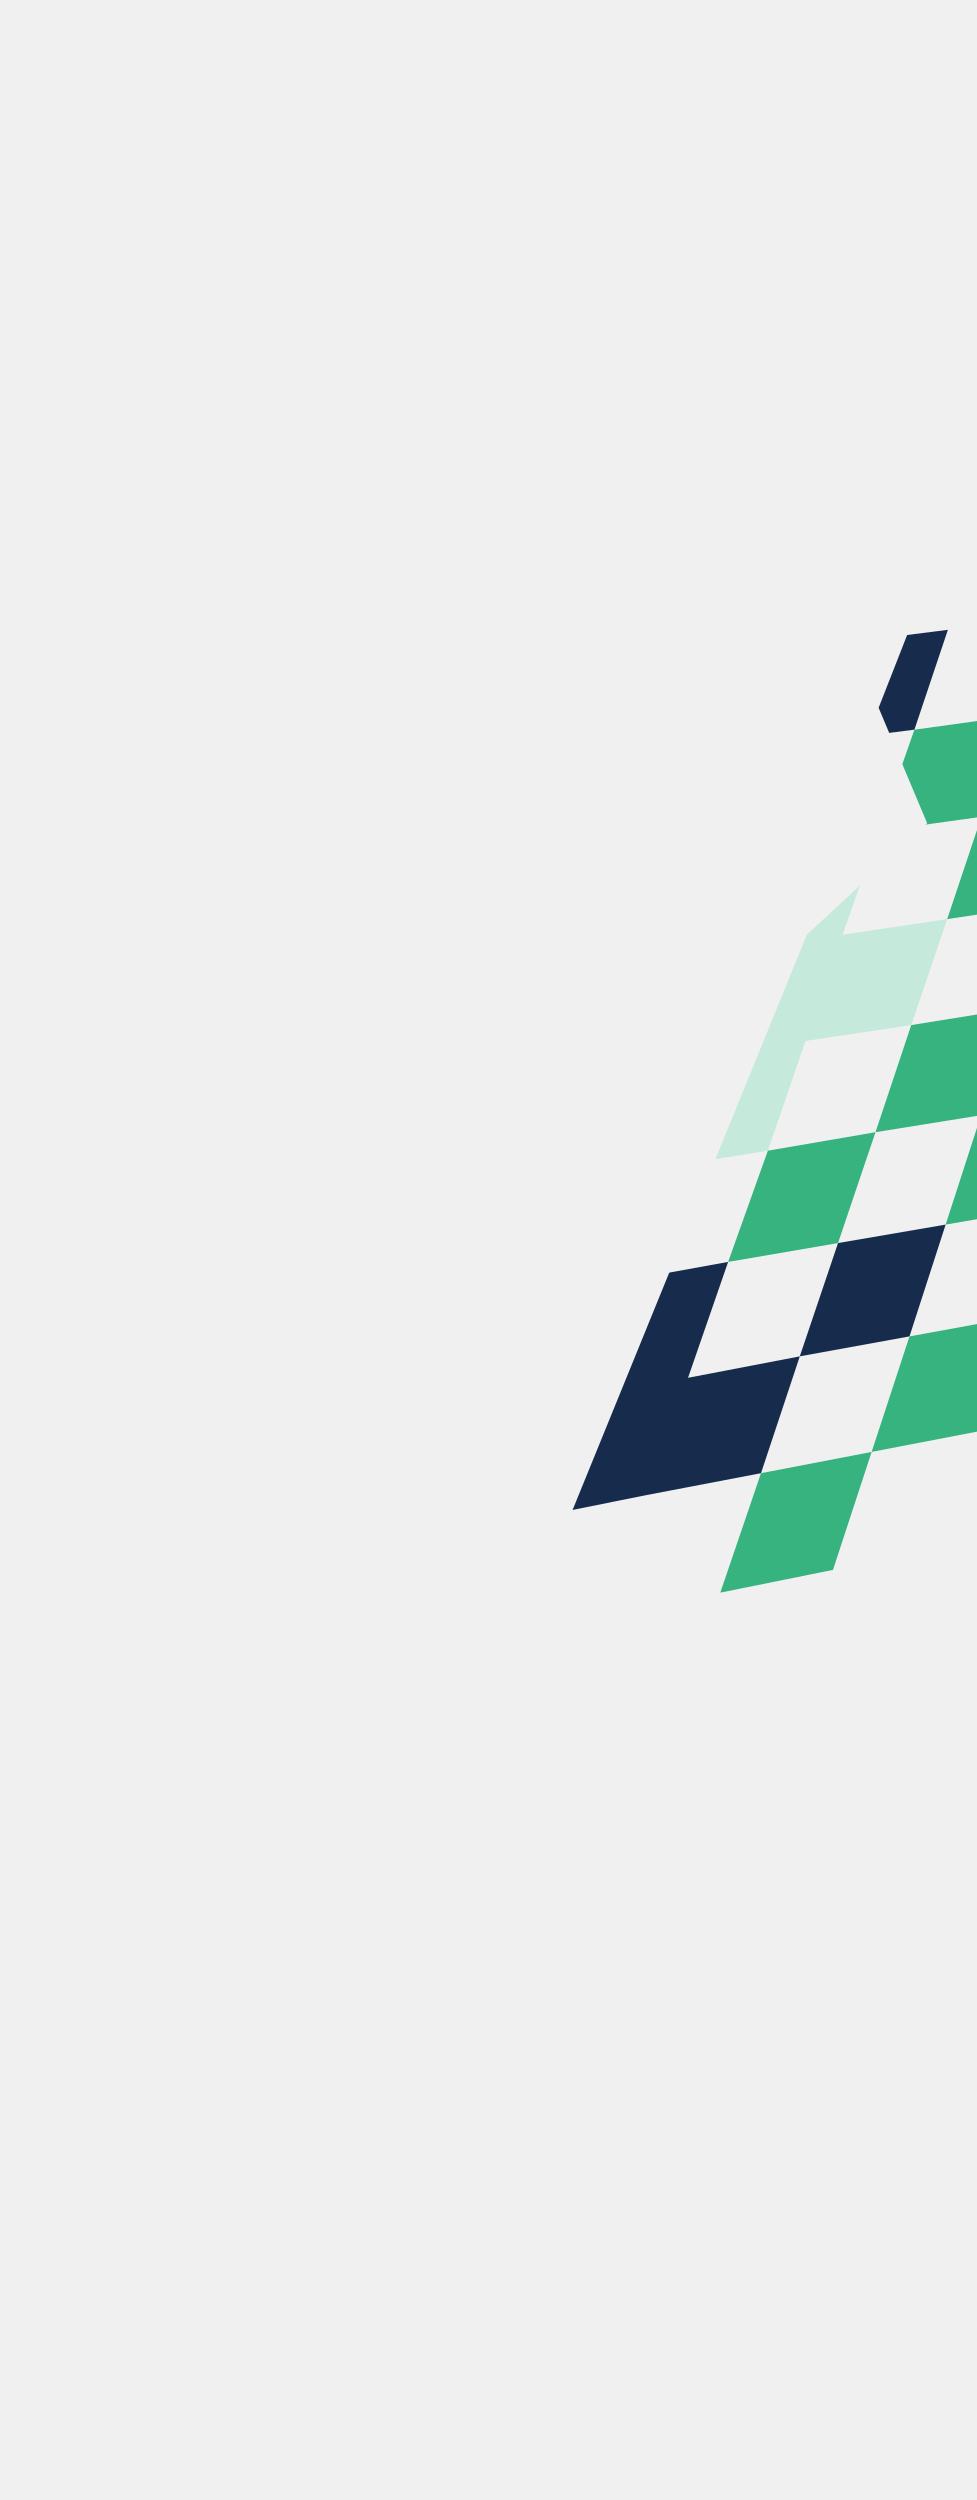
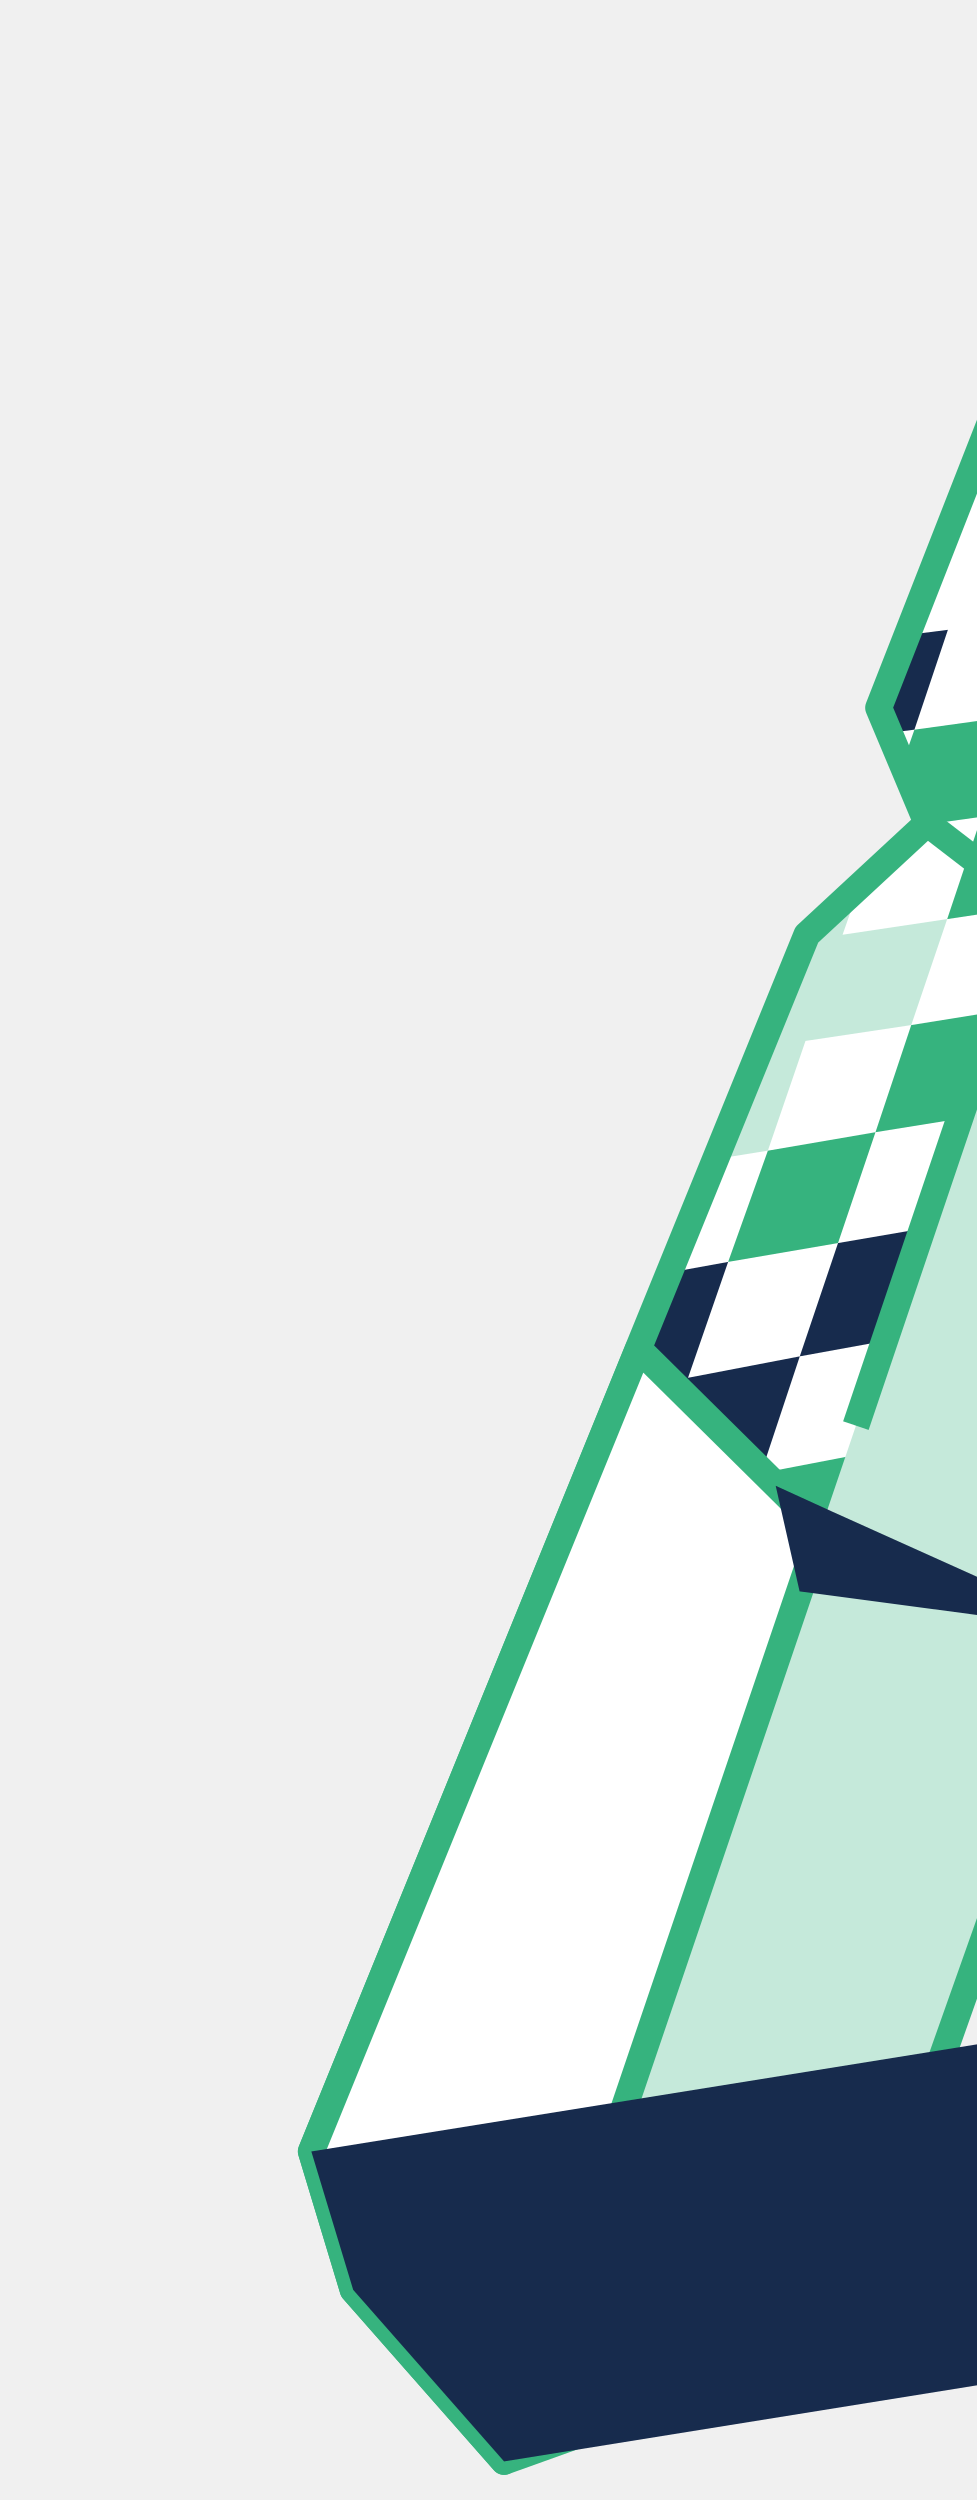
<svg xmlns="http://www.w3.org/2000/svg" width="57" height="146" viewBox="0 0 57 146" fill="none">
-   <mask id="mask0_48_1064" style="mask-type:alpha" maskUnits="userSpaceOnUse" x="18" y="2" width="76" height="142">
+   <path d="M77.382 2.629L93.251 12.184L49.158 136.671L29.437 143.746L20.626 133.728L18.181 125.645L47.12 54.589L54.146 48.077L51.312 41.335L64.332 8.092L77.382 2.629Z" fill="white" />
+   <mask id="mask0_48_1062" style="mask-type:alpha" maskUnits="userSpaceOnUse" x="18" y="2" width="76" height="142">
    <path d="M77.382 2.629L93.251 12.184L49.158 136.671L29.437 143.746L20.626 133.728L18.181 125.645L47.12 54.589L54.146 48.077L51.312 41.335L64.332 8.092L77.382 2.629Z" fill="white" />
  </mask>
-   <g mask="url(#mask0_48_1064)">
+   <g mask="url(#mask0_48_1062)">
    <path d="M44.843 67.198L47.041 60.79L53.217 59.864L55.316 53.673L49.206 54.589L51.326 48.529L45.205 49.38L42.965 55.526L40.679 61.814L34.241 62.782L31.791 69.299L25.111 70.441L22.506 77.251L29.306 76.022L35.986 74.88L38.349 68.243L44.843 67.198Z" fill="#C5E9DA" />
    <path d="M51.129 66.12L57.294 65.128L59.317 58.883L53.217 59.864L51.129 66.12Z" fill="#36B37E" />
    <path d="M42.523 73.695L48.94 72.595L51.128 66.121L44.843 67.2L42.523 73.695Z" fill="#36B37E" />
    <path d="M46.708 79.21L53.114 78.045L55.226 71.516L48.941 72.594L46.708 79.21Z" fill="#172B4D" />
    <path d="M40.181 80.463L42.523 73.695L35.986 74.881L33.512 81.67L31.004 88.667L37.783 87.307L44.442 86.034L46.708 79.211L40.181 80.463Z" fill="#172B4D" />
    <path d="M57.316 47.702L55.316 53.675L61.295 52.78L59.317 58.884L65.296 57.989L67.219 51.961L69.033 46.086L63.24 46.883L65.129 41.063L66.985 35.45L61.236 36.106L59.326 41.795L53.402 42.614L51.326 48.531L57.316 47.702Z" fill="#36B37E" />
    <path d="M55.357 36.781L49.422 37.534L47.336 43.386L53.402 42.612L55.357 36.781Z" fill="#172B4D" />
    <path d="M57.294 65.128L55.226 71.516L61.381 70.458L67.394 69.356L69.286 63.132L71.133 57.049L65.296 57.988L63.393 64.147L57.294 65.128Z" fill="#36B37E" />
    <path d="M57.299 83.561L59.39 76.9L53.114 78.045L50.903 84.791L57.299 83.561Z" fill="#36B37E" />
    <path d="M42.065 93.01L48.647 91.681L50.903 84.793L44.441 86.034L42.065 93.01Z" fill="#36B37E" />
    <path d="M47.336 43.388L41.205 44.173L38.943 50.188L45.205 49.382L47.336 43.388Z" fill="#36B37E" />
  </g>
+   <path d="M77.382 2.629L29.437 143.746L49.158 136.671L93.251 12.184L77.382 2.629Z" fill="#C5E9DA" />
+   <path d="M77.382 2.629L93.251 12.184L49.158 136.671L29.437 143.746L20.626 133.728L18.181 125.645L47.12 54.589L54.146 48.077L51.312 41.335L64.332 8.092L77.382 2.629Z" stroke="#36B37E" stroke-width="1.572" stroke-miterlimit="10" stroke-linejoin="round" />
+   <path d="M77.247 57.411L66.434 57.536L60.291 52.807L54.147 48.077" stroke="#36B37E" stroke-width="1.572" stroke-miterlimit="10" stroke-linejoin="round" />
+   <path d="M66.434 57.535L58.236 58.854L49.983 83.257" stroke="#36B37E" stroke-width="1.572" stroke-miterlimit="10" stroke-linejoin="round" />
+   <path d="M47.929 89.306L37.285 78.775L18.181 125.644L20.626 133.727L29.437 143.745L47.929 89.306Z" fill="white" stroke="#36B37E" stroke-width="1.572" stroke-miterlimit="10" stroke-linejoin="round" />
+   <path d="M64.092 95.251L46.696 92.937L45.3 86.77L48.568 88.263L64.092 95.251Z" fill="#172B4D" />
+   <path d="M29.437 143.747L82.76 135.167L112.275 130.418L95.772 113.161L18.181 125.645L20.626 133.728L29.437 143.747Z" fill="#172B4D" />
</svg>
